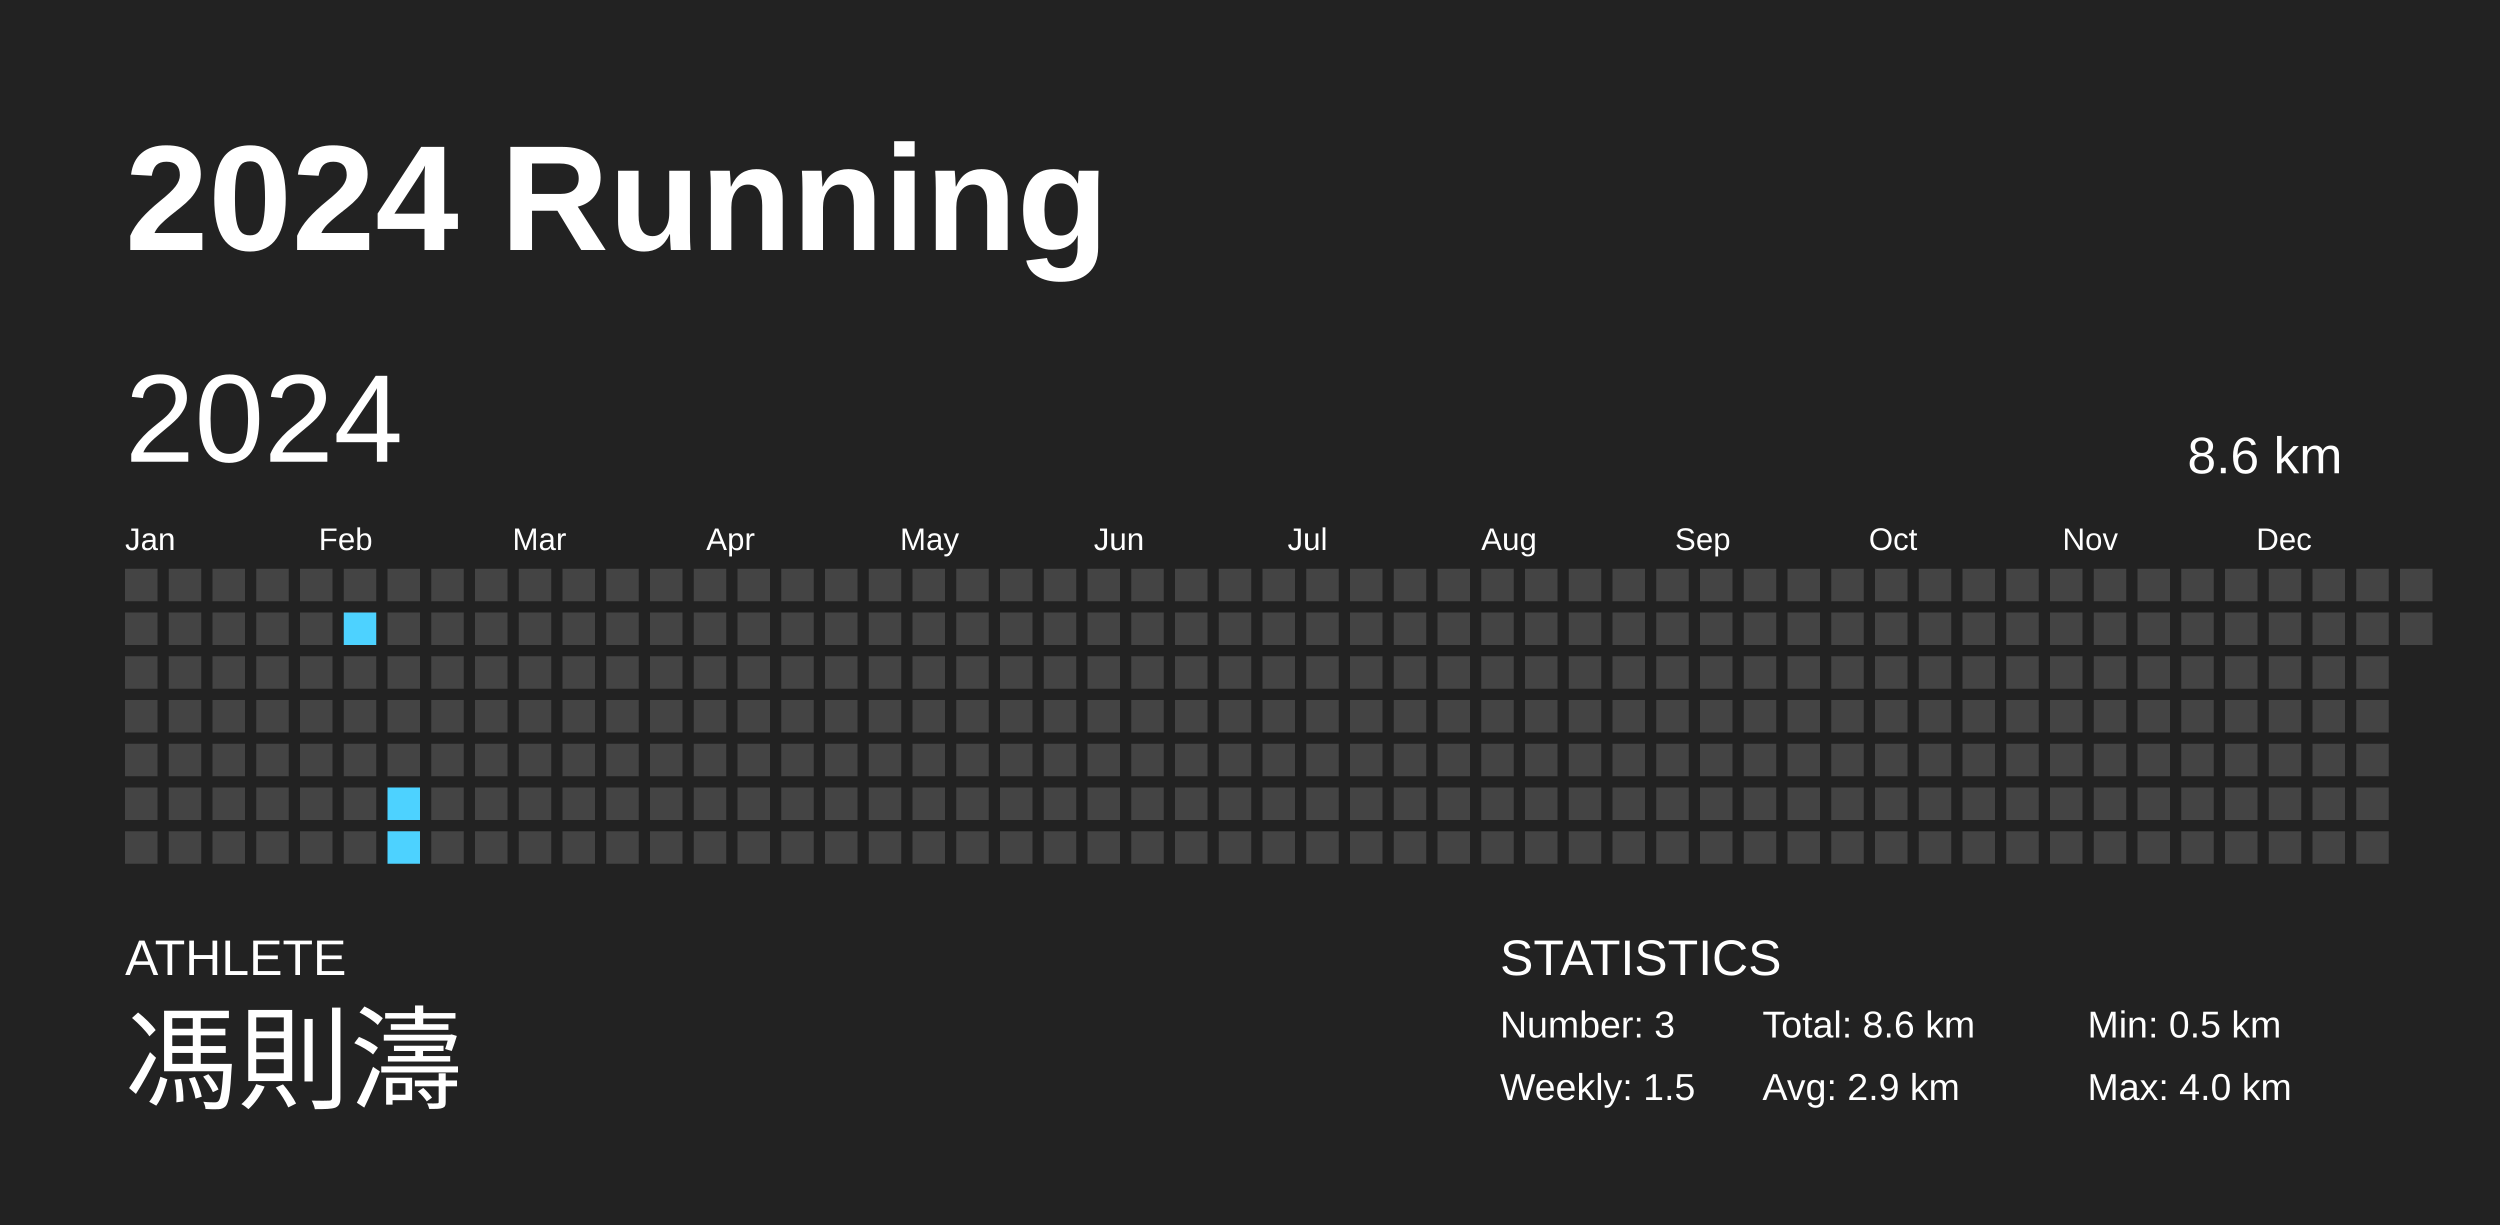
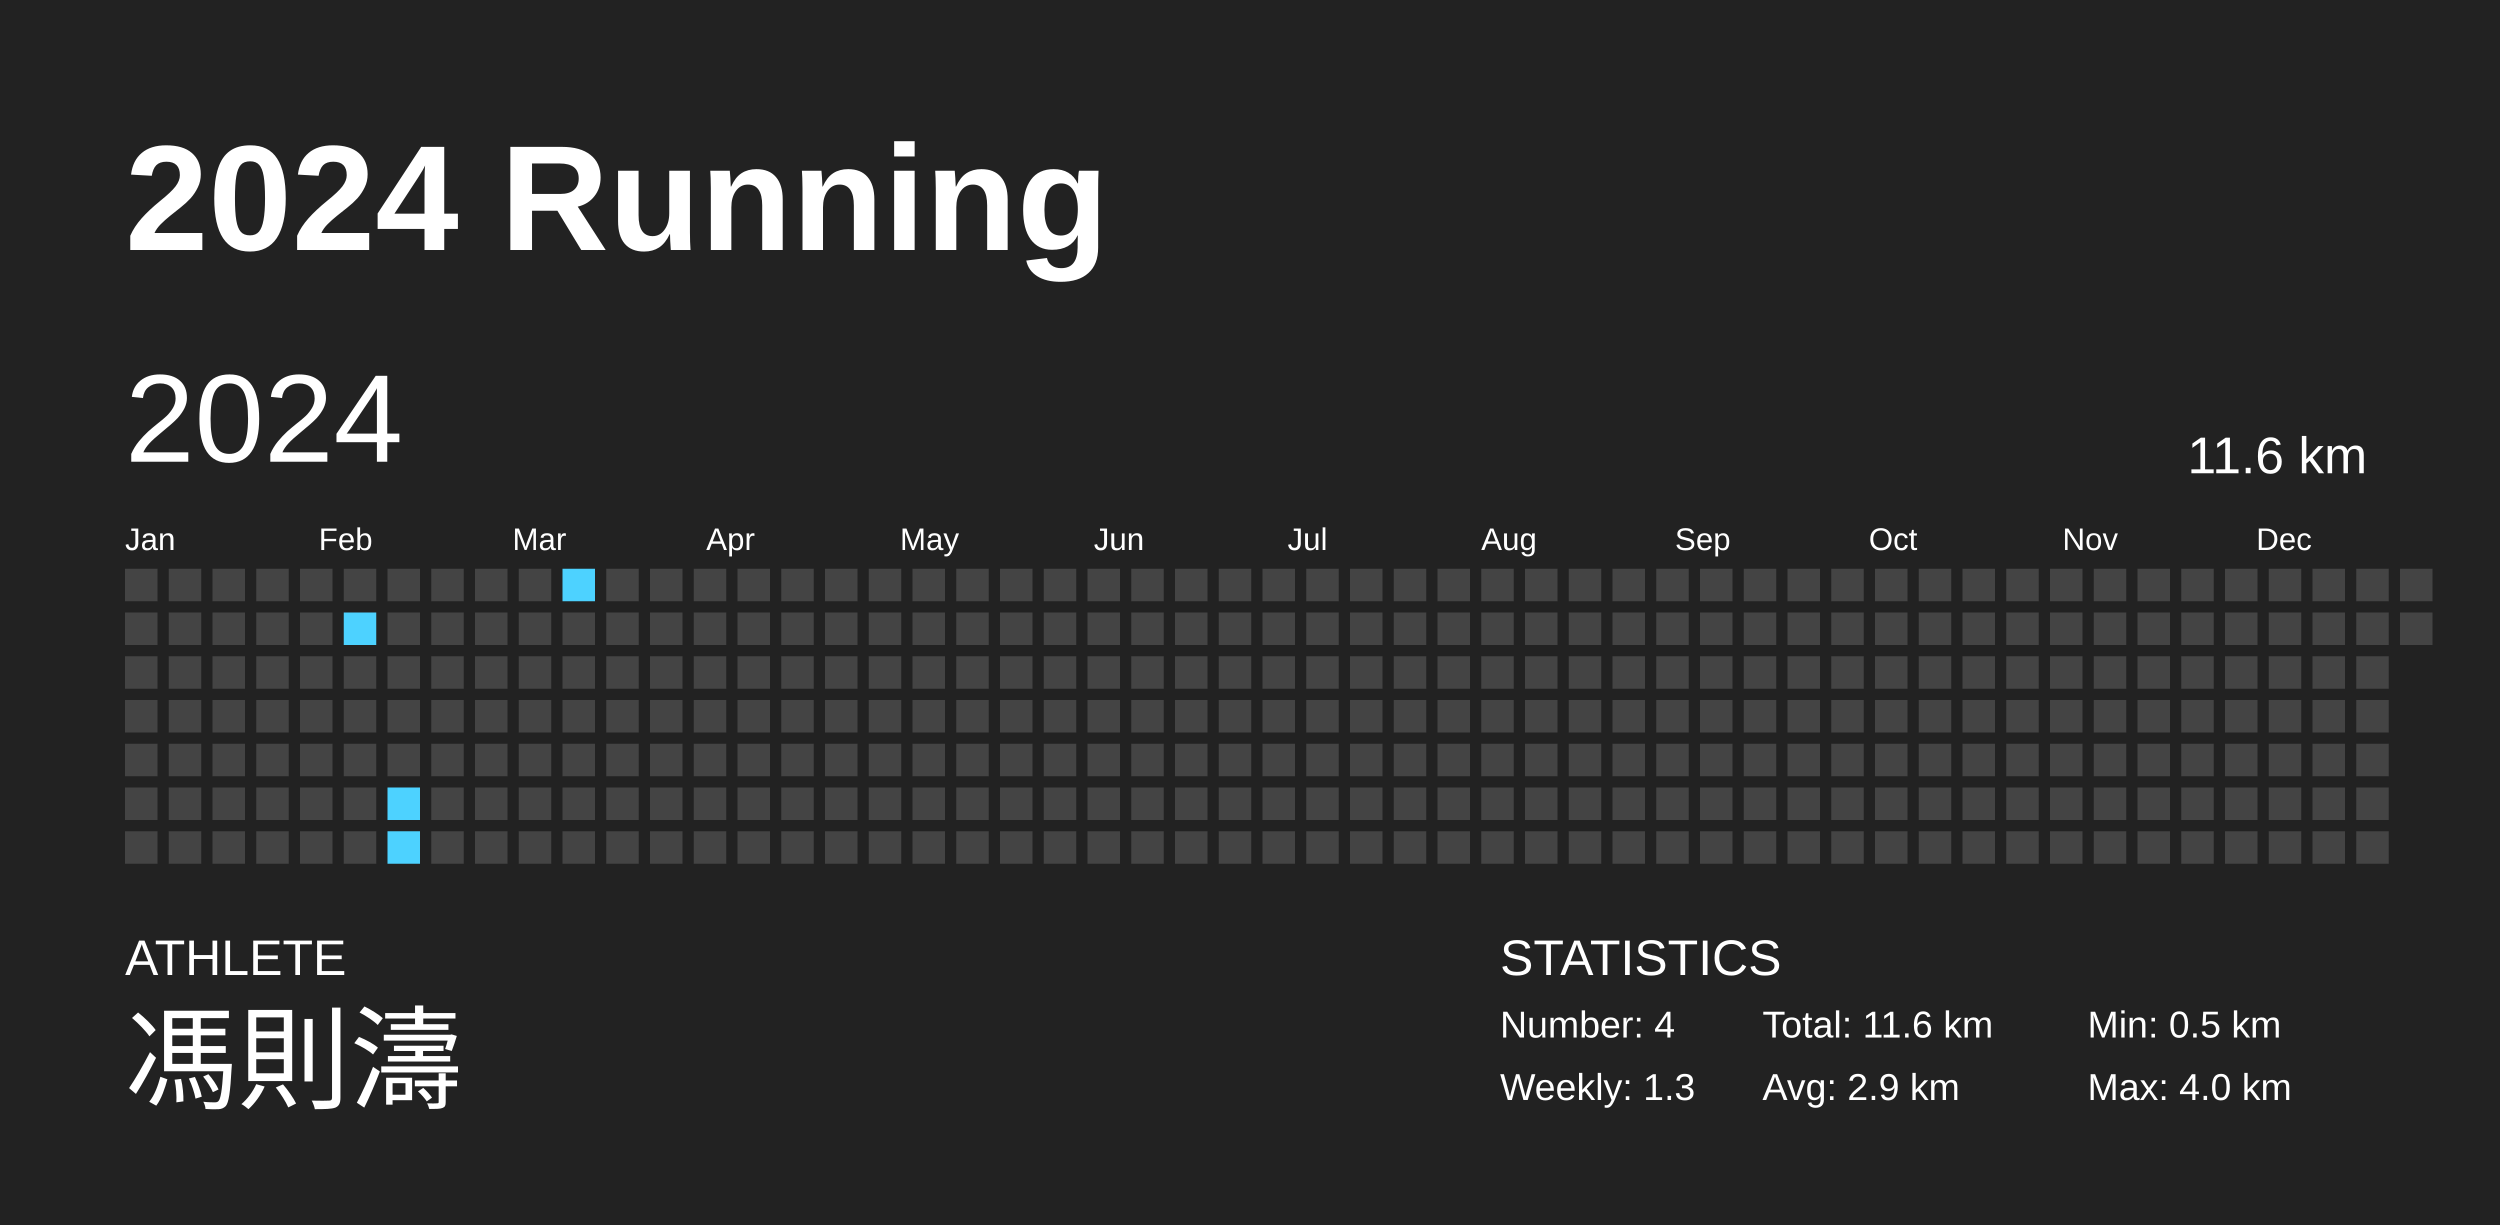
<svg xmlns="http://www.w3.org/2000/svg" baseProfile="full" height="98mm" version="1.1" viewBox="0,0,200,98" width="200mm">
  <defs />
  <rect fill="#222222" height="98" width="200" x="0" y="0" />
  <text fill="#FFFFFF" style="font-size:12px; font-family:Arial; font-weight:bold;" x="10" y="20">2024 Running</text>
  <text fill="#FFFFFF" style="font-size:4px; font-family:Arial" x="10" y="78">ATHLETE</text>
  <text fill="#FFFFFF" style="font-size:9px; font-family:Arial" x="10" y="88">馮則濤</text>
  <text fill="#FFFFFF" style="font-size:4px; font-family:Arial" x="120" y="78">STATISTICS</text>
-   <text fill="#FFFFFF" style="font-size:3px; font-family:Arial" x="120" y="83">Number: 3</text>
-   <text fill="#FFFFFF" style="font-size:3px; font-family:Arial" x="120" y="88">Weekly: 1.5</text>
-   <text fill="#FFFFFF" style="font-size:3px; font-family:Arial" x="141" y="83">Total: 8.6 km</text>
+   <text fill="#FFFFFF" style="font-size:3px; font-family:Arial" x="120" y="83">Number: 4</text>
+   <text fill="#FFFFFF" style="font-size:3px; font-family:Arial" x="120" y="88">Weekly: 1.3</text>
+   <text fill="#FFFFFF" style="font-size:3px; font-family:Arial" x="141" y="83">Total: 11.6 km</text>
  <text fill="#FFFFFF" style="font-size:3px; font-family:Arial" x="141" y="88">Avg: 2.9 km</text>
  <text fill="#FFFFFF" style="font-size:3px; font-family:Arial" x="167" y="83">Min: 0.5 km</text>
  <text fill="#FFFFFF" style="font-size:3px; font-family:Arial" x="167" y="88">Max: 4.0 km</text>
  <text dominant-baseline="hanging" fill="#FFFFFF" style="font-size:10.0px; font-family:Arial;" x="10" y="30">2024</text>
-   <text dominant-baseline="hanging" fill="#FFFFFF" style="font-size:4.125px; font-family:Arial;" x="175" y="35">8.6 km</text>
+   <text dominant-baseline="hanging" fill="#FFFFFF" style="font-size:4.125px; font-family:Arial;" x="175" y="35">11.6 km</text>
  <text fill="#FFFFFF" style="font-size:2.5px; font-family:Arial" x="10.0" y="44">Jan</text>
  <text fill="#FFFFFF" style="font-size:2.5px; font-family:Arial" x="25.5" y="44">Feb</text>
  <text fill="#FFFFFF" style="font-size:2.5px; font-family:Arial" x="41.0" y="44">Mar</text>
  <text fill="#FFFFFF" style="font-size:2.5px; font-family:Arial" x="56.5" y="44">Apr</text>
  <text fill="#FFFFFF" style="font-size:2.5px; font-family:Arial" x="72.0" y="44">May</text>
  <text fill="#FFFFFF" style="font-size:2.5px; font-family:Arial" x="87.5" y="44">Jun</text>
  <text fill="#FFFFFF" style="font-size:2.5px; font-family:Arial" x="103.0" y="44">Jul</text>
  <text fill="#FFFFFF" style="font-size:2.5px; font-family:Arial" x="118.5" y="44">Aug</text>
  <text fill="#FFFFFF" style="font-size:2.5px; font-family:Arial" x="134.0" y="44">Sep</text>
  <text fill="#FFFFFF" style="font-size:2.5px; font-family:Arial" x="149.5" y="44">Oct</text>
  <text fill="#FFFFFF" style="font-size:2.5px; font-family:Arial" x="165.0" y="44">Nov</text>
  <text fill="#FFFFFF" style="font-size:2.5px; font-family:Arial" x="180.5" y="44">Dec</text>
  <rect fill="#444444" height="2.6" width="2.6" x="10.0" y="45.5" />
  <rect fill="#444444" height="2.6" width="2.6" x="10.0" y="49.0" />
  <rect fill="#444444" height="2.6" width="2.6" x="10.0" y="52.5" />
  <rect fill="#444444" height="2.6" width="2.6" x="10.0" y="56.0" />
  <rect fill="#444444" height="2.6" width="2.6" x="10.0" y="59.5" />
  <rect fill="#444444" height="2.6" width="2.6" x="10.0" y="63.0" />
  <rect fill="#444444" height="2.6" width="2.6" x="10.0" y="66.5" />
  <rect fill="#444444" height="2.6" width="2.6" x="13.5" y="45.5" />
  <rect fill="#444444" height="2.6" width="2.6" x="13.5" y="49.0" />
  <rect fill="#444444" height="2.6" width="2.6" x="13.5" y="52.5" />
  <rect fill="#444444" height="2.6" width="2.6" x="13.5" y="56.0" />
  <rect fill="#444444" height="2.6" width="2.6" x="13.5" y="59.5" />
  <rect fill="#444444" height="2.6" width="2.6" x="13.5" y="63.0" />
  <rect fill="#444444" height="2.6" width="2.6" x="13.5" y="66.5" />
  <rect fill="#444444" height="2.6" width="2.6" x="17.0" y="45.5" />
  <rect fill="#444444" height="2.6" width="2.6" x="17.0" y="49.0" />
  <rect fill="#444444" height="2.6" width="2.6" x="17.0" y="52.5" />
  <rect fill="#444444" height="2.6" width="2.6" x="17.0" y="56.0" />
  <rect fill="#444444" height="2.6" width="2.6" x="17.0" y="59.5" />
  <rect fill="#444444" height="2.6" width="2.6" x="17.0" y="63.0" />
  <rect fill="#444444" height="2.6" width="2.6" x="17.0" y="66.5" />
  <rect fill="#444444" height="2.6" width="2.6" x="20.5" y="45.5" />
  <rect fill="#444444" height="2.6" width="2.6" x="20.5" y="49.0" />
  <rect fill="#444444" height="2.6" width="2.6" x="20.5" y="52.5" />
  <rect fill="#444444" height="2.6" width="2.6" x="20.5" y="56.0" />
  <rect fill="#444444" height="2.6" width="2.6" x="20.5" y="59.5" />
  <rect fill="#444444" height="2.6" width="2.6" x="20.5" y="63.0" />
  <rect fill="#444444" height="2.6" width="2.6" x="20.5" y="66.5" />
  <rect fill="#444444" height="2.6" width="2.6" x="24.0" y="45.5" />
  <rect fill="#444444" height="2.6" width="2.6" x="24.0" y="49.0" />
  <rect fill="#444444" height="2.6" width="2.6" x="24.0" y="52.5" />
  <rect fill="#444444" height="2.6" width="2.6" x="24.0" y="56.0" />
  <rect fill="#444444" height="2.6" width="2.6" x="24.0" y="59.5" />
  <rect fill="#444444" height="2.6" width="2.6" x="24.0" y="63.0" />
  <rect fill="#444444" height="2.6" width="2.6" x="24.0" y="66.5" />
  <rect fill="#444444" height="2.6" width="2.6" x="27.5" y="45.5" />
  <rect fill="#4dd2ff" height="2.6" width="2.6" x="27.5" y="49.0" />
  <rect fill="#444444" height="2.6" width="2.6" x="27.5" y="52.5" />
  <rect fill="#444444" height="2.6" width="2.6" x="27.5" y="56.0" />
  <rect fill="#444444" height="2.6" width="2.6" x="27.5" y="59.5" />
  <rect fill="#444444" height="2.6" width="2.6" x="27.5" y="63.0" />
  <rect fill="#444444" height="2.6" width="2.6" x="27.5" y="66.5" />
  <rect fill="#444444" height="2.6" width="2.6" x="31.0" y="45.5" />
  <rect fill="#444444" height="2.6" width="2.6" x="31.0" y="49.0" />
  <rect fill="#444444" height="2.6" width="2.6" x="31.0" y="52.5" />
  <rect fill="#444444" height="2.6" width="2.6" x="31.0" y="56.0" />
  <rect fill="#444444" height="2.6" width="2.6" x="31.0" y="59.5" />
  <rect fill="#4dd2ff" height="2.6" width="2.6" x="31.0" y="63.0" />
  <rect fill="#4dd2ff" height="2.6" width="2.6" x="31.0" y="66.5" />
  <rect fill="#444444" height="2.6" width="2.6" x="34.5" y="45.5" />
  <rect fill="#444444" height="2.6" width="2.6" x="34.5" y="49.0" />
  <rect fill="#444444" height="2.6" width="2.6" x="34.5" y="52.5" />
  <rect fill="#444444" height="2.6" width="2.6" x="34.5" y="56.0" />
  <rect fill="#444444" height="2.6" width="2.6" x="34.5" y="59.5" />
  <rect fill="#444444" height="2.6" width="2.6" x="34.5" y="63.0" />
  <rect fill="#444444" height="2.6" width="2.6" x="34.5" y="66.5" />
  <rect fill="#444444" height="2.6" width="2.6" x="38.0" y="45.5" />
  <rect fill="#444444" height="2.6" width="2.6" x="38.0" y="49.0" />
  <rect fill="#444444" height="2.6" width="2.6" x="38.0" y="52.5" />
  <rect fill="#444444" height="2.6" width="2.6" x="38.0" y="56.0" />
  <rect fill="#444444" height="2.6" width="2.6" x="38.0" y="59.5" />
  <rect fill="#444444" height="2.6" width="2.6" x="38.0" y="63.0" />
  <rect fill="#444444" height="2.6" width="2.6" x="38.0" y="66.5" />
  <rect fill="#444444" height="2.6" width="2.6" x="41.5" y="45.5" />
  <rect fill="#444444" height="2.6" width="2.6" x="41.5" y="49.0" />
  <rect fill="#444444" height="2.6" width="2.6" x="41.5" y="52.5" />
  <rect fill="#444444" height="2.6" width="2.6" x="41.5" y="56.0" />
  <rect fill="#444444" height="2.6" width="2.6" x="41.5" y="59.5" />
  <rect fill="#444444" height="2.6" width="2.6" x="41.5" y="63.0" />
  <rect fill="#444444" height="2.6" width="2.6" x="41.5" y="66.5" />
-   <rect fill="#444444" height="2.6" width="2.6" x="45.0" y="45.5" />
+   <rect fill="#4dd2ff" height="2.6" width="2.6" x="45.0" y="45.5" />
  <rect fill="#444444" height="2.6" width="2.6" x="45.0" y="49.0" />
  <rect fill="#444444" height="2.6" width="2.6" x="45.0" y="52.5" />
  <rect fill="#444444" height="2.6" width="2.6" x="45.0" y="56.0" />
  <rect fill="#444444" height="2.6" width="2.6" x="45.0" y="59.5" />
  <rect fill="#444444" height="2.6" width="2.6" x="45.0" y="63.0" />
  <rect fill="#444444" height="2.6" width="2.6" x="45.0" y="66.5" />
  <rect fill="#444444" height="2.6" width="2.6" x="48.5" y="45.5" />
  <rect fill="#444444" height="2.6" width="2.6" x="48.5" y="49.0" />
  <rect fill="#444444" height="2.6" width="2.6" x="48.5" y="52.5" />
  <rect fill="#444444" height="2.6" width="2.6" x="48.5" y="56.0" />
  <rect fill="#444444" height="2.6" width="2.6" x="48.5" y="59.5" />
  <rect fill="#444444" height="2.6" width="2.6" x="48.5" y="63.0" />
  <rect fill="#444444" height="2.6" width="2.6" x="48.5" y="66.5" />
  <rect fill="#444444" height="2.6" width="2.6" x="52.0" y="45.5" />
  <rect fill="#444444" height="2.6" width="2.6" x="52.0" y="49.0" />
  <rect fill="#444444" height="2.6" width="2.6" x="52.0" y="52.5" />
  <rect fill="#444444" height="2.6" width="2.6" x="52.0" y="56.0" />
  <rect fill="#444444" height="2.6" width="2.6" x="52.0" y="59.5" />
  <rect fill="#444444" height="2.6" width="2.6" x="52.0" y="63.0" />
  <rect fill="#444444" height="2.6" width="2.6" x="52.0" y="66.5" />
  <rect fill="#444444" height="2.6" width="2.6" x="55.5" y="45.5" />
  <rect fill="#444444" height="2.6" width="2.6" x="55.5" y="49.0" />
  <rect fill="#444444" height="2.6" width="2.6" x="55.5" y="52.5" />
  <rect fill="#444444" height="2.6" width="2.6" x="55.5" y="56.0" />
  <rect fill="#444444" height="2.6" width="2.6" x="55.5" y="59.5" />
  <rect fill="#444444" height="2.6" width="2.6" x="55.5" y="63.0" />
  <rect fill="#444444" height="2.6" width="2.6" x="55.5" y="66.5" />
  <rect fill="#444444" height="2.6" width="2.6" x="59.0" y="45.5" />
  <rect fill="#444444" height="2.6" width="2.6" x="59.0" y="49.0" />
  <rect fill="#444444" height="2.6" width="2.6" x="59.0" y="52.5" />
  <rect fill="#444444" height="2.6" width="2.6" x="59.0" y="56.0" />
  <rect fill="#444444" height="2.6" width="2.6" x="59.0" y="59.5" />
  <rect fill="#444444" height="2.6" width="2.6" x="59.0" y="63.0" />
  <rect fill="#444444" height="2.6" width="2.6" x="59.0" y="66.5" />
  <rect fill="#444444" height="2.6" width="2.6" x="62.5" y="45.5" />
  <rect fill="#444444" height="2.6" width="2.6" x="62.5" y="49.0" />
  <rect fill="#444444" height="2.6" width="2.6" x="62.5" y="52.5" />
  <rect fill="#444444" height="2.6" width="2.6" x="62.5" y="56.0" />
  <rect fill="#444444" height="2.6" width="2.6" x="62.5" y="59.5" />
  <rect fill="#444444" height="2.6" width="2.6" x="62.5" y="63.0" />
  <rect fill="#444444" height="2.6" width="2.6" x="62.5" y="66.5" />
  <rect fill="#444444" height="2.6" width="2.6" x="66.0" y="45.5" />
  <rect fill="#444444" height="2.6" width="2.6" x="66.0" y="49.0" />
  <rect fill="#444444" height="2.6" width="2.6" x="66.0" y="52.5" />
  <rect fill="#444444" height="2.6" width="2.6" x="66.0" y="56.0" />
  <rect fill="#444444" height="2.6" width="2.6" x="66.0" y="59.5" />
  <rect fill="#444444" height="2.6" width="2.6" x="66.0" y="63.0" />
  <rect fill="#444444" height="2.6" width="2.6" x="66.0" y="66.5" />
  <rect fill="#444444" height="2.6" width="2.6" x="69.5" y="45.5" />
  <rect fill="#444444" height="2.6" width="2.6" x="69.5" y="49.0" />
  <rect fill="#444444" height="2.6" width="2.6" x="69.5" y="52.5" />
  <rect fill="#444444" height="2.6" width="2.6" x="69.5" y="56.0" />
  <rect fill="#444444" height="2.6" width="2.6" x="69.5" y="59.5" />
  <rect fill="#444444" height="2.6" width="2.6" x="69.5" y="63.0" />
  <rect fill="#444444" height="2.6" width="2.6" x="69.5" y="66.5" />
  <rect fill="#444444" height="2.6" width="2.6" x="73.0" y="45.5" />
  <rect fill="#444444" height="2.6" width="2.6" x="73.0" y="49.0" />
  <rect fill="#444444" height="2.6" width="2.6" x="73.0" y="52.5" />
  <rect fill="#444444" height="2.6" width="2.6" x="73.0" y="56.0" />
  <rect fill="#444444" height="2.6" width="2.6" x="73.0" y="59.5" />
  <rect fill="#444444" height="2.6" width="2.6" x="73.0" y="63.0" />
  <rect fill="#444444" height="2.6" width="2.6" x="73.0" y="66.5" />
  <rect fill="#444444" height="2.6" width="2.6" x="76.5" y="45.5" />
  <rect fill="#444444" height="2.6" width="2.6" x="76.5" y="49.0" />
  <rect fill="#444444" height="2.6" width="2.6" x="76.5" y="52.5" />
  <rect fill="#444444" height="2.6" width="2.6" x="76.5" y="56.0" />
  <rect fill="#444444" height="2.6" width="2.6" x="76.5" y="59.5" />
  <rect fill="#444444" height="2.6" width="2.6" x="76.5" y="63.0" />
  <rect fill="#444444" height="2.6" width="2.6" x="76.5" y="66.5" />
  <rect fill="#444444" height="2.6" width="2.6" x="80.0" y="45.5" />
  <rect fill="#444444" height="2.6" width="2.6" x="80.0" y="49.0" />
  <rect fill="#444444" height="2.6" width="2.6" x="80.0" y="52.5" />
  <rect fill="#444444" height="2.6" width="2.6" x="80.0" y="56.0" />
  <rect fill="#444444" height="2.6" width="2.6" x="80.0" y="59.5" />
  <rect fill="#444444" height="2.6" width="2.6" x="80.0" y="63.0" />
  <rect fill="#444444" height="2.6" width="2.6" x="80.0" y="66.5" />
  <rect fill="#444444" height="2.6" width="2.6" x="83.5" y="45.5" />
  <rect fill="#444444" height="2.6" width="2.6" x="83.5" y="49.0" />
  <rect fill="#444444" height="2.6" width="2.6" x="83.5" y="52.5" />
  <rect fill="#444444" height="2.6" width="2.6" x="83.5" y="56.0" />
  <rect fill="#444444" height="2.6" width="2.6" x="83.5" y="59.5" />
  <rect fill="#444444" height="2.6" width="2.6" x="83.5" y="63.0" />
  <rect fill="#444444" height="2.6" width="2.6" x="83.5" y="66.5" />
  <rect fill="#444444" height="2.6" width="2.6" x="87.0" y="45.5" />
  <rect fill="#444444" height="2.6" width="2.6" x="87.0" y="49.0" />
  <rect fill="#444444" height="2.6" width="2.6" x="87.0" y="52.5" />
  <rect fill="#444444" height="2.6" width="2.6" x="87.0" y="56.0" />
  <rect fill="#444444" height="2.6" width="2.6" x="87.0" y="59.5" />
  <rect fill="#444444" height="2.6" width="2.6" x="87.0" y="63.0" />
  <rect fill="#444444" height="2.6" width="2.6" x="87.0" y="66.5" />
  <rect fill="#444444" height="2.6" width="2.6" x="90.5" y="45.5" />
  <rect fill="#444444" height="2.6" width="2.6" x="90.5" y="49.0" />
  <rect fill="#444444" height="2.6" width="2.6" x="90.5" y="52.5" />
  <rect fill="#444444" height="2.6" width="2.6" x="90.5" y="56.0" />
  <rect fill="#444444" height="2.6" width="2.6" x="90.5" y="59.5" />
  <rect fill="#444444" height="2.6" width="2.6" x="90.5" y="63.0" />
  <rect fill="#444444" height="2.6" width="2.6" x="90.5" y="66.5" />
  <rect fill="#444444" height="2.6" width="2.6" x="94.0" y="45.5" />
  <rect fill="#444444" height="2.6" width="2.6" x="94.0" y="49.0" />
  <rect fill="#444444" height="2.6" width="2.6" x="94.0" y="52.5" />
  <rect fill="#444444" height="2.6" width="2.6" x="94.0" y="56.0" />
  <rect fill="#444444" height="2.6" width="2.6" x="94.0" y="59.5" />
  <rect fill="#444444" height="2.6" width="2.6" x="94.0" y="63.0" />
  <rect fill="#444444" height="2.6" width="2.6" x="94.0" y="66.5" />
  <rect fill="#444444" height="2.6" width="2.6" x="97.5" y="45.5" />
  <rect fill="#444444" height="2.6" width="2.6" x="97.5" y="49.0" />
  <rect fill="#444444" height="2.6" width="2.6" x="97.5" y="52.5" />
  <rect fill="#444444" height="2.6" width="2.6" x="97.5" y="56.0" />
  <rect fill="#444444" height="2.6" width="2.6" x="97.5" y="59.5" />
  <rect fill="#444444" height="2.6" width="2.6" x="97.5" y="63.0" />
  <rect fill="#444444" height="2.6" width="2.6" x="97.5" y="66.5" />
  <rect fill="#444444" height="2.6" width="2.6" x="101.0" y="45.5" />
  <rect fill="#444444" height="2.6" width="2.6" x="101.0" y="49.0" />
  <rect fill="#444444" height="2.6" width="2.6" x="101.0" y="52.5" />
  <rect fill="#444444" height="2.6" width="2.6" x="101.0" y="56.0" />
  <rect fill="#444444" height="2.6" width="2.6" x="101.0" y="59.5" />
  <rect fill="#444444" height="2.6" width="2.6" x="101.0" y="63.0" />
  <rect fill="#444444" height="2.6" width="2.6" x="101.0" y="66.5" />
  <rect fill="#444444" height="2.6" width="2.6" x="104.5" y="45.5" />
  <rect fill="#444444" height="2.6" width="2.6" x="104.5" y="49.0" />
  <rect fill="#444444" height="2.6" width="2.6" x="104.5" y="52.5" />
  <rect fill="#444444" height="2.6" width="2.6" x="104.5" y="56.0" />
  <rect fill="#444444" height="2.6" width="2.6" x="104.5" y="59.5" />
  <rect fill="#444444" height="2.6" width="2.6" x="104.5" y="63.0" />
  <rect fill="#444444" height="2.6" width="2.6" x="104.5" y="66.5" />
  <rect fill="#444444" height="2.6" width="2.6" x="108.0" y="45.5" />
  <rect fill="#444444" height="2.6" width="2.6" x="108.0" y="49.0" />
  <rect fill="#444444" height="2.6" width="2.6" x="108.0" y="52.5" />
  <rect fill="#444444" height="2.6" width="2.6" x="108.0" y="56.0" />
  <rect fill="#444444" height="2.6" width="2.6" x="108.0" y="59.5" />
  <rect fill="#444444" height="2.6" width="2.6" x="108.0" y="63.0" />
  <rect fill="#444444" height="2.6" width="2.6" x="108.0" y="66.5" />
  <rect fill="#444444" height="2.6" width="2.6" x="111.5" y="45.5" />
  <rect fill="#444444" height="2.6" width="2.6" x="111.5" y="49.0" />
  <rect fill="#444444" height="2.6" width="2.6" x="111.5" y="52.5" />
  <rect fill="#444444" height="2.6" width="2.6" x="111.5" y="56.0" />
  <rect fill="#444444" height="2.6" width="2.6" x="111.5" y="59.5" />
  <rect fill="#444444" height="2.6" width="2.6" x="111.5" y="63.0" />
  <rect fill="#444444" height="2.6" width="2.6" x="111.5" y="66.5" />
  <rect fill="#444444" height="2.6" width="2.6" x="115.0" y="45.5" />
  <rect fill="#444444" height="2.6" width="2.6" x="115.0" y="49.0" />
  <rect fill="#444444" height="2.6" width="2.6" x="115.0" y="52.5" />
  <rect fill="#444444" height="2.6" width="2.6" x="115.0" y="56.0" />
  <rect fill="#444444" height="2.6" width="2.6" x="115.0" y="59.5" />
  <rect fill="#444444" height="2.6" width="2.6" x="115.0" y="63.0" />
  <rect fill="#444444" height="2.6" width="2.6" x="115.0" y="66.5" />
  <rect fill="#444444" height="2.6" width="2.6" x="118.5" y="45.5" />
  <rect fill="#444444" height="2.6" width="2.6" x="118.5" y="49.0" />
  <rect fill="#444444" height="2.6" width="2.6" x="118.5" y="52.5" />
  <rect fill="#444444" height="2.6" width="2.6" x="118.5" y="56.0" />
  <rect fill="#444444" height="2.6" width="2.6" x="118.5" y="59.5" />
  <rect fill="#444444" height="2.6" width="2.6" x="118.5" y="63.0" />
  <rect fill="#444444" height="2.6" width="2.6" x="118.5" y="66.5" />
  <rect fill="#444444" height="2.6" width="2.6" x="122.0" y="45.5" />
  <rect fill="#444444" height="2.6" width="2.6" x="122.0" y="49.0" />
  <rect fill="#444444" height="2.6" width="2.6" x="122.0" y="52.5" />
  <rect fill="#444444" height="2.6" width="2.6" x="122.0" y="56.0" />
  <rect fill="#444444" height="2.6" width="2.6" x="122.0" y="59.5" />
  <rect fill="#444444" height="2.6" width="2.6" x="122.0" y="63.0" />
  <rect fill="#444444" height="2.6" width="2.6" x="122.0" y="66.5" />
  <rect fill="#444444" height="2.6" width="2.6" x="125.5" y="45.5" />
  <rect fill="#444444" height="2.6" width="2.6" x="125.5" y="49.0" />
  <rect fill="#444444" height="2.6" width="2.6" x="125.5" y="52.5" />
  <rect fill="#444444" height="2.6" width="2.6" x="125.5" y="56.0" />
  <rect fill="#444444" height="2.6" width="2.6" x="125.5" y="59.5" />
  <rect fill="#444444" height="2.6" width="2.6" x="125.5" y="63.0" />
  <rect fill="#444444" height="2.6" width="2.6" x="125.5" y="66.5" />
  <rect fill="#444444" height="2.6" width="2.6" x="129.0" y="45.5" />
  <rect fill="#444444" height="2.6" width="2.6" x="129.0" y="49.0" />
  <rect fill="#444444" height="2.6" width="2.6" x="129.0" y="52.5" />
  <rect fill="#444444" height="2.6" width="2.6" x="129.0" y="56.0" />
  <rect fill="#444444" height="2.6" width="2.6" x="129.0" y="59.5" />
  <rect fill="#444444" height="2.6" width="2.6" x="129.0" y="63.0" />
  <rect fill="#444444" height="2.6" width="2.6" x="129.0" y="66.5" />
  <rect fill="#444444" height="2.6" width="2.6" x="132.5" y="45.5" />
  <rect fill="#444444" height="2.6" width="2.6" x="132.5" y="49.0" />
  <rect fill="#444444" height="2.6" width="2.6" x="132.5" y="52.5" />
  <rect fill="#444444" height="2.6" width="2.6" x="132.5" y="56.0" />
  <rect fill="#444444" height="2.6" width="2.6" x="132.5" y="59.5" />
  <rect fill="#444444" height="2.6" width="2.6" x="132.5" y="63.0" />
  <rect fill="#444444" height="2.6" width="2.6" x="132.5" y="66.5" />
  <rect fill="#444444" height="2.6" width="2.6" x="136.0" y="45.5" />
  <rect fill="#444444" height="2.6" width="2.6" x="136.0" y="49.0" />
  <rect fill="#444444" height="2.6" width="2.6" x="136.0" y="52.5" />
  <rect fill="#444444" height="2.6" width="2.6" x="136.0" y="56.0" />
  <rect fill="#444444" height="2.6" width="2.6" x="136.0" y="59.5" />
  <rect fill="#444444" height="2.6" width="2.6" x="136.0" y="63.0" />
  <rect fill="#444444" height="2.6" width="2.6" x="136.0" y="66.5" />
  <rect fill="#444444" height="2.6" width="2.6" x="139.5" y="45.5" />
  <rect fill="#444444" height="2.6" width="2.6" x="139.5" y="49.0" />
  <rect fill="#444444" height="2.6" width="2.6" x="139.5" y="52.5" />
  <rect fill="#444444" height="2.6" width="2.6" x="139.5" y="56.0" />
  <rect fill="#444444" height="2.6" width="2.6" x="139.5" y="59.5" />
  <rect fill="#444444" height="2.6" width="2.6" x="139.5" y="63.0" />
  <rect fill="#444444" height="2.6" width="2.6" x="139.5" y="66.5" />
  <rect fill="#444444" height="2.6" width="2.6" x="143.0" y="45.5" />
  <rect fill="#444444" height="2.6" width="2.6" x="143.0" y="49.0" />
  <rect fill="#444444" height="2.6" width="2.6" x="143.0" y="52.5" />
  <rect fill="#444444" height="2.6" width="2.6" x="143.0" y="56.0" />
  <rect fill="#444444" height="2.6" width="2.6" x="143.0" y="59.5" />
  <rect fill="#444444" height="2.6" width="2.6" x="143.0" y="63.0" />
  <rect fill="#444444" height="2.6" width="2.6" x="143.0" y="66.5" />
  <rect fill="#444444" height="2.6" width="2.6" x="146.5" y="45.5" />
  <rect fill="#444444" height="2.6" width="2.6" x="146.5" y="49.0" />
  <rect fill="#444444" height="2.6" width="2.6" x="146.5" y="52.5" />
  <rect fill="#444444" height="2.6" width="2.6" x="146.5" y="56.0" />
  <rect fill="#444444" height="2.6" width="2.6" x="146.5" y="59.5" />
  <rect fill="#444444" height="2.6" width="2.6" x="146.5" y="63.0" />
  <rect fill="#444444" height="2.6" width="2.6" x="146.5" y="66.5" />
  <rect fill="#444444" height="2.6" width="2.6" x="150.0" y="45.5" />
  <rect fill="#444444" height="2.6" width="2.6" x="150.0" y="49.0" />
  <rect fill="#444444" height="2.6" width="2.6" x="150.0" y="52.5" />
  <rect fill="#444444" height="2.6" width="2.6" x="150.0" y="56.0" />
  <rect fill="#444444" height="2.6" width="2.6" x="150.0" y="59.5" />
  <rect fill="#444444" height="2.6" width="2.6" x="150.0" y="63.0" />
  <rect fill="#444444" height="2.6" width="2.6" x="150.0" y="66.5" />
  <rect fill="#444444" height="2.6" width="2.6" x="153.5" y="45.5" />
  <rect fill="#444444" height="2.6" width="2.6" x="153.5" y="49.0" />
  <rect fill="#444444" height="2.6" width="2.6" x="153.5" y="52.5" />
  <rect fill="#444444" height="2.6" width="2.6" x="153.5" y="56.0" />
  <rect fill="#444444" height="2.6" width="2.6" x="153.5" y="59.5" />
  <rect fill="#444444" height="2.6" width="2.6" x="153.5" y="63.0" />
  <rect fill="#444444" height="2.6" width="2.6" x="153.5" y="66.5" />
  <rect fill="#444444" height="2.6" width="2.6" x="157.0" y="45.5" />
  <rect fill="#444444" height="2.6" width="2.6" x="157.0" y="49.0" />
  <rect fill="#444444" height="2.6" width="2.6" x="157.0" y="52.5" />
  <rect fill="#444444" height="2.6" width="2.6" x="157.0" y="56.0" />
  <rect fill="#444444" height="2.6" width="2.6" x="157.0" y="59.5" />
  <rect fill="#444444" height="2.6" width="2.6" x="157.0" y="63.0" />
  <rect fill="#444444" height="2.6" width="2.6" x="157.0" y="66.5" />
  <rect fill="#444444" height="2.6" width="2.6" x="160.5" y="45.5" />
  <rect fill="#444444" height="2.6" width="2.6" x="160.5" y="49.0" />
  <rect fill="#444444" height="2.6" width="2.6" x="160.5" y="52.5" />
  <rect fill="#444444" height="2.6" width="2.6" x="160.5" y="56.0" />
  <rect fill="#444444" height="2.6" width="2.6" x="160.5" y="59.5" />
  <rect fill="#444444" height="2.6" width="2.6" x="160.5" y="63.0" />
  <rect fill="#444444" height="2.6" width="2.6" x="160.5" y="66.5" />
  <rect fill="#444444" height="2.6" width="2.6" x="164.0" y="45.5" />
  <rect fill="#444444" height="2.6" width="2.6" x="164.0" y="49.0" />
  <rect fill="#444444" height="2.6" width="2.6" x="164.0" y="52.5" />
  <rect fill="#444444" height="2.6" width="2.6" x="164.0" y="56.0" />
  <rect fill="#444444" height="2.6" width="2.6" x="164.0" y="59.5" />
  <rect fill="#444444" height="2.6" width="2.6" x="164.0" y="63.0" />
  <rect fill="#444444" height="2.6" width="2.6" x="164.0" y="66.5" />
  <rect fill="#444444" height="2.6" width="2.6" x="167.5" y="45.5" />
  <rect fill="#444444" height="2.6" width="2.6" x="167.5" y="49.0" />
  <rect fill="#444444" height="2.6" width="2.6" x="167.5" y="52.5" />
  <rect fill="#444444" height="2.6" width="2.6" x="167.5" y="56.0" />
  <rect fill="#444444" height="2.6" width="2.6" x="167.5" y="59.5" />
  <rect fill="#444444" height="2.6" width="2.6" x="167.5" y="63.0" />
  <rect fill="#444444" height="2.6" width="2.6" x="167.5" y="66.5" />
  <rect fill="#444444" height="2.6" width="2.6" x="171.0" y="45.5" />
  <rect fill="#444444" height="2.6" width="2.6" x="171.0" y="49.0" />
  <rect fill="#444444" height="2.6" width="2.6" x="171.0" y="52.5" />
  <rect fill="#444444" height="2.6" width="2.6" x="171.0" y="56.0" />
  <rect fill="#444444" height="2.6" width="2.6" x="171.0" y="59.5" />
  <rect fill="#444444" height="2.6" width="2.6" x="171.0" y="63.0" />
  <rect fill="#444444" height="2.6" width="2.6" x="171.0" y="66.5" />
  <rect fill="#444444" height="2.6" width="2.6" x="174.5" y="45.5" />
  <rect fill="#444444" height="2.6" width="2.6" x="174.5" y="49.0" />
  <rect fill="#444444" height="2.6" width="2.6" x="174.5" y="52.5" />
  <rect fill="#444444" height="2.6" width="2.6" x="174.5" y="56.0" />
  <rect fill="#444444" height="2.6" width="2.6" x="174.5" y="59.5" />
  <rect fill="#444444" height="2.6" width="2.6" x="174.5" y="63.0" />
  <rect fill="#444444" height="2.6" width="2.6" x="174.5" y="66.5" />
  <rect fill="#444444" height="2.6" width="2.6" x="178.0" y="45.5" />
  <rect fill="#444444" height="2.6" width="2.6" x="178.0" y="49.0" />
  <rect fill="#444444" height="2.6" width="2.6" x="178.0" y="52.5" />
  <rect fill="#444444" height="2.6" width="2.6" x="178.0" y="56.0" />
  <rect fill="#444444" height="2.6" width="2.6" x="178.0" y="59.5" />
  <rect fill="#444444" height="2.6" width="2.6" x="178.0" y="63.0" />
  <rect fill="#444444" height="2.6" width="2.6" x="178.0" y="66.5" />
  <rect fill="#444444" height="2.6" width="2.6" x="181.5" y="45.5" />
  <rect fill="#444444" height="2.6" width="2.6" x="181.5" y="49.0" />
  <rect fill="#444444" height="2.6" width="2.6" x="181.5" y="52.5" />
  <rect fill="#444444" height="2.6" width="2.6" x="181.5" y="56.0" />
  <rect fill="#444444" height="2.6" width="2.6" x="181.5" y="59.5" />
  <rect fill="#444444" height="2.6" width="2.6" x="181.5" y="63.0" />
  <rect fill="#444444" height="2.6" width="2.6" x="181.5" y="66.5" />
  <rect fill="#444444" height="2.6" width="2.6" x="185.0" y="45.5" />
  <rect fill="#444444" height="2.6" width="2.6" x="185.0" y="49.0" />
  <rect fill="#444444" height="2.6" width="2.6" x="185.0" y="52.5" />
  <rect fill="#444444" height="2.6" width="2.6" x="185.0" y="56.0" />
  <rect fill="#444444" height="2.6" width="2.6" x="185.0" y="59.5" />
  <rect fill="#444444" height="2.6" width="2.6" x="185.0" y="63.0" />
  <rect fill="#444444" height="2.6" width="2.6" x="185.0" y="66.5" />
  <rect fill="#444444" height="2.6" width="2.6" x="188.5" y="45.5" />
  <rect fill="#444444" height="2.6" width="2.6" x="188.5" y="49.0" />
  <rect fill="#444444" height="2.6" width="2.6" x="188.5" y="52.5" />
  <rect fill="#444444" height="2.6" width="2.6" x="188.5" y="56.0" />
  <rect fill="#444444" height="2.6" width="2.6" x="188.5" y="59.5" />
  <rect fill="#444444" height="2.6" width="2.6" x="188.5" y="63.0" />
  <rect fill="#444444" height="2.6" width="2.6" x="188.5" y="66.5" />
  <rect fill="#444444" height="2.6" width="2.6" x="192.0" y="45.5" />
  <rect fill="#444444" height="2.6" width="2.6" x="192.0" y="49.0" />
</svg>
